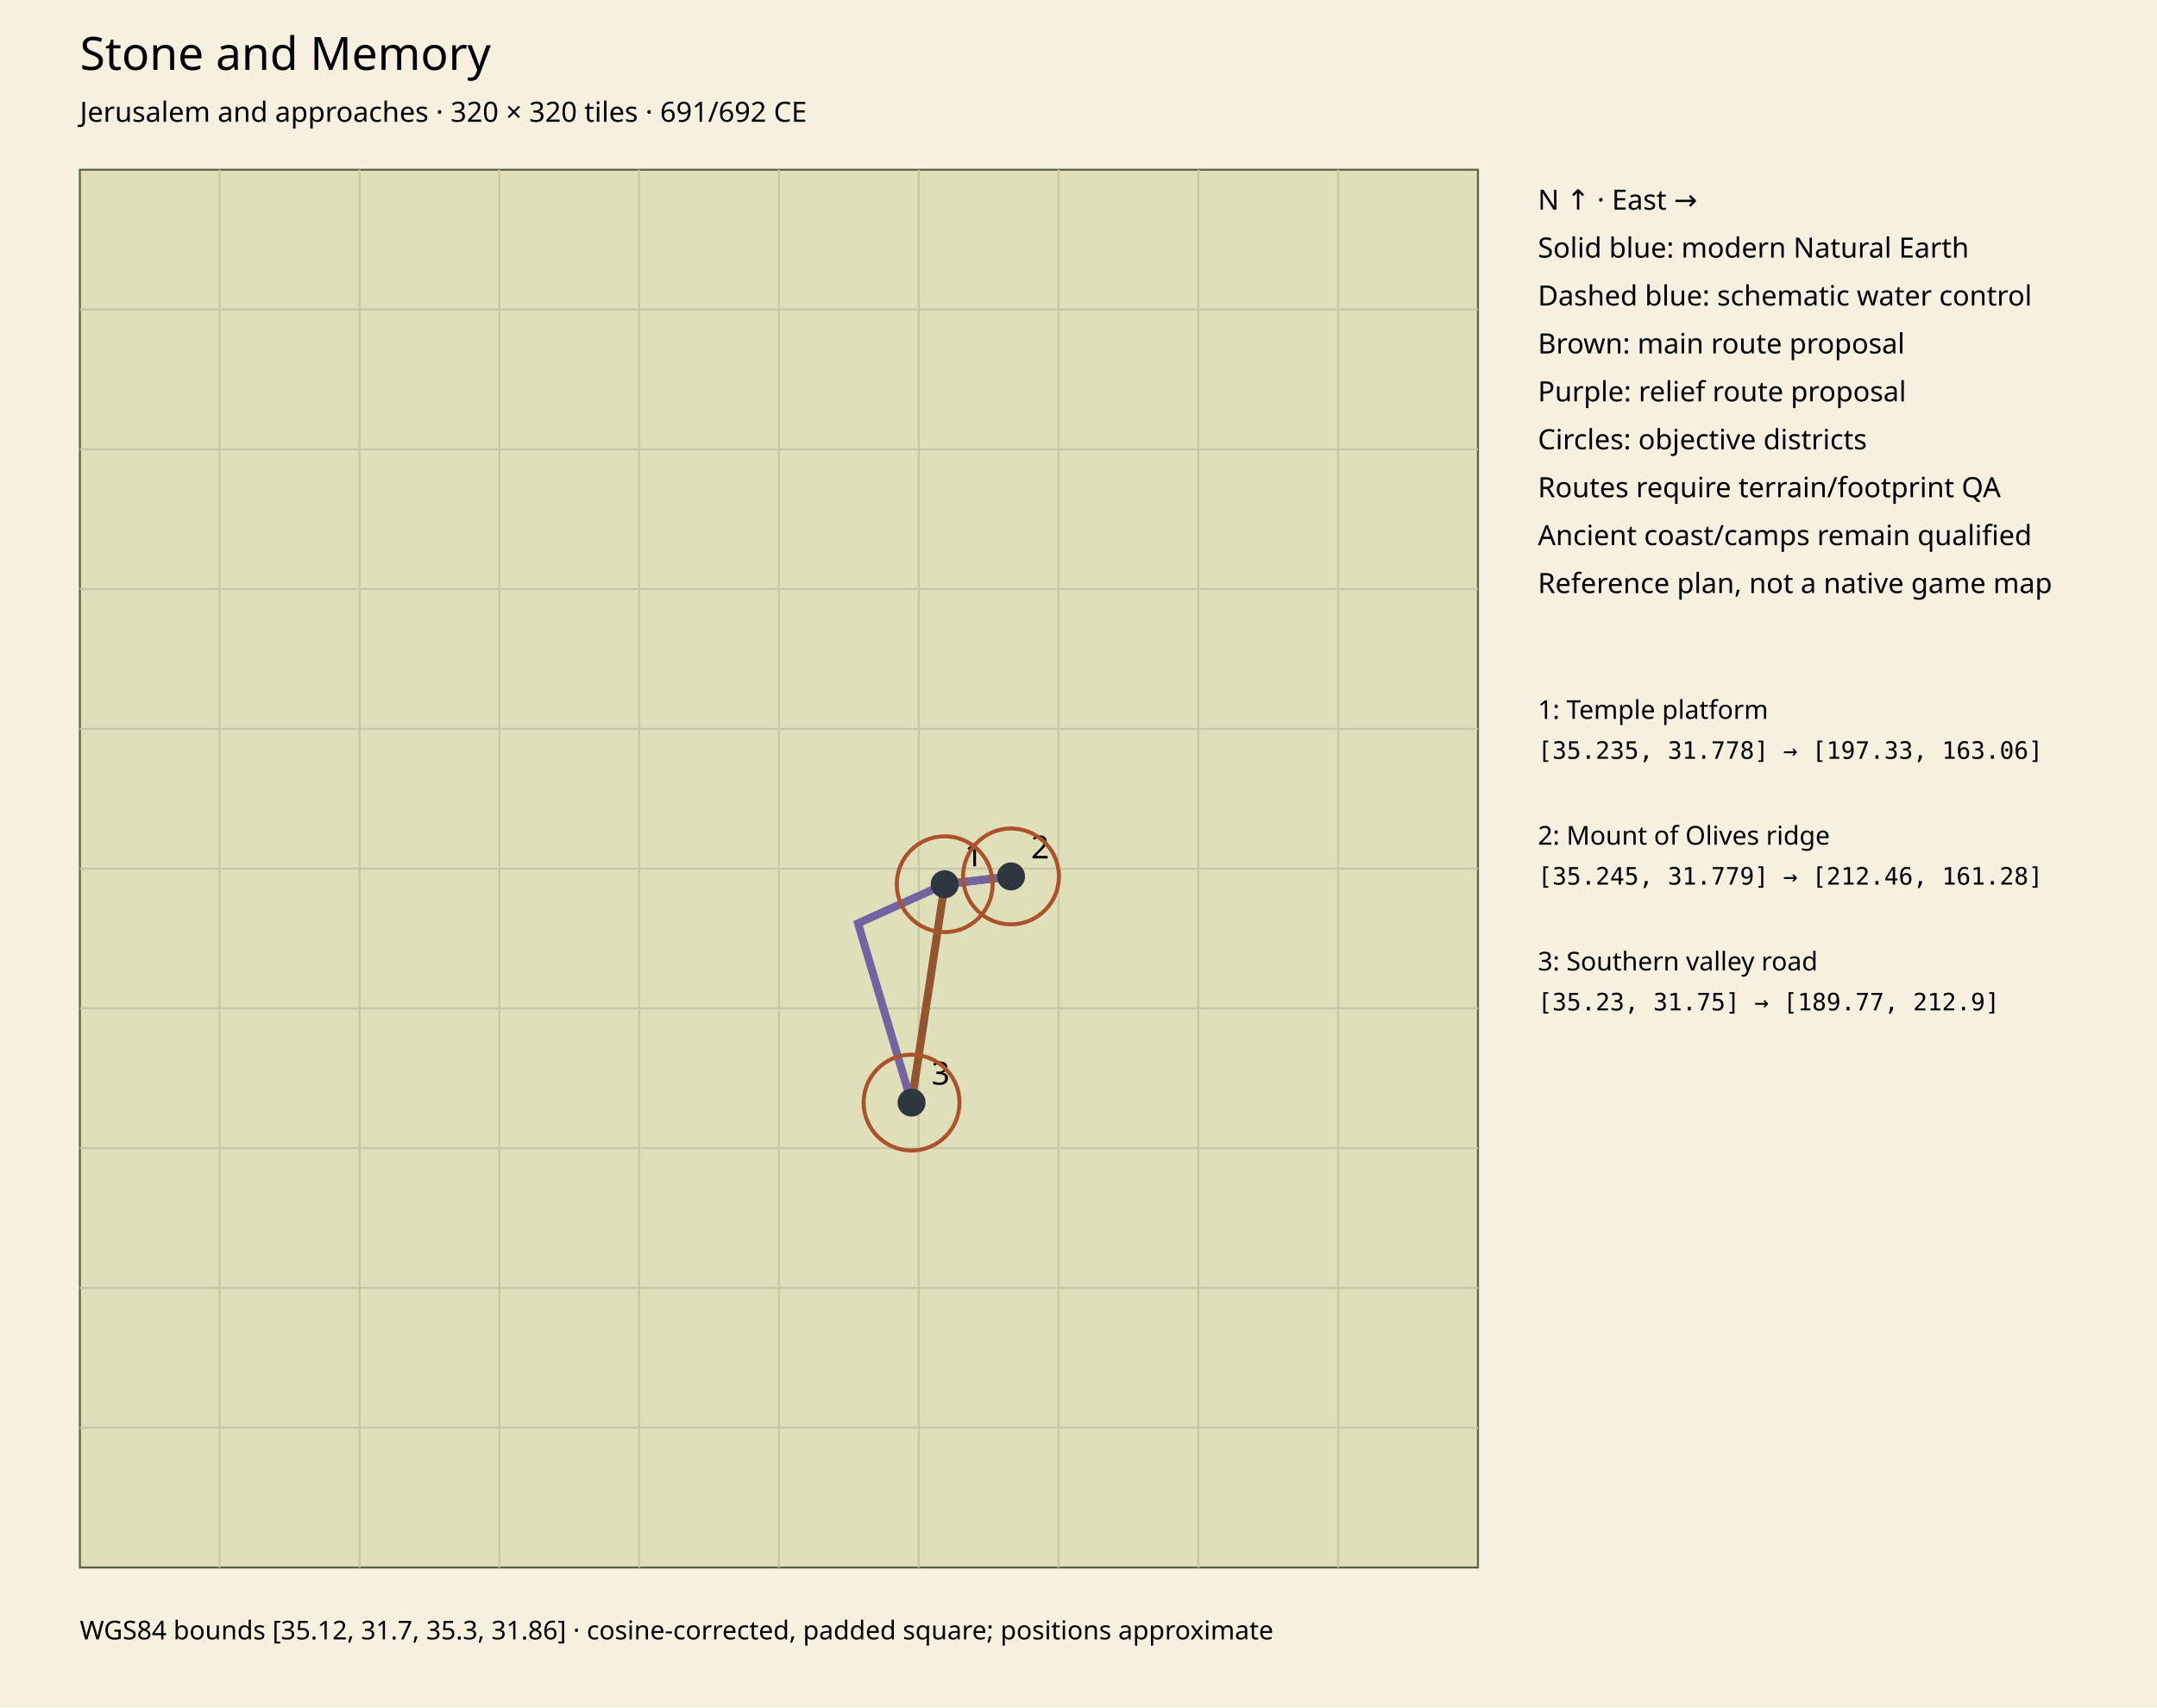
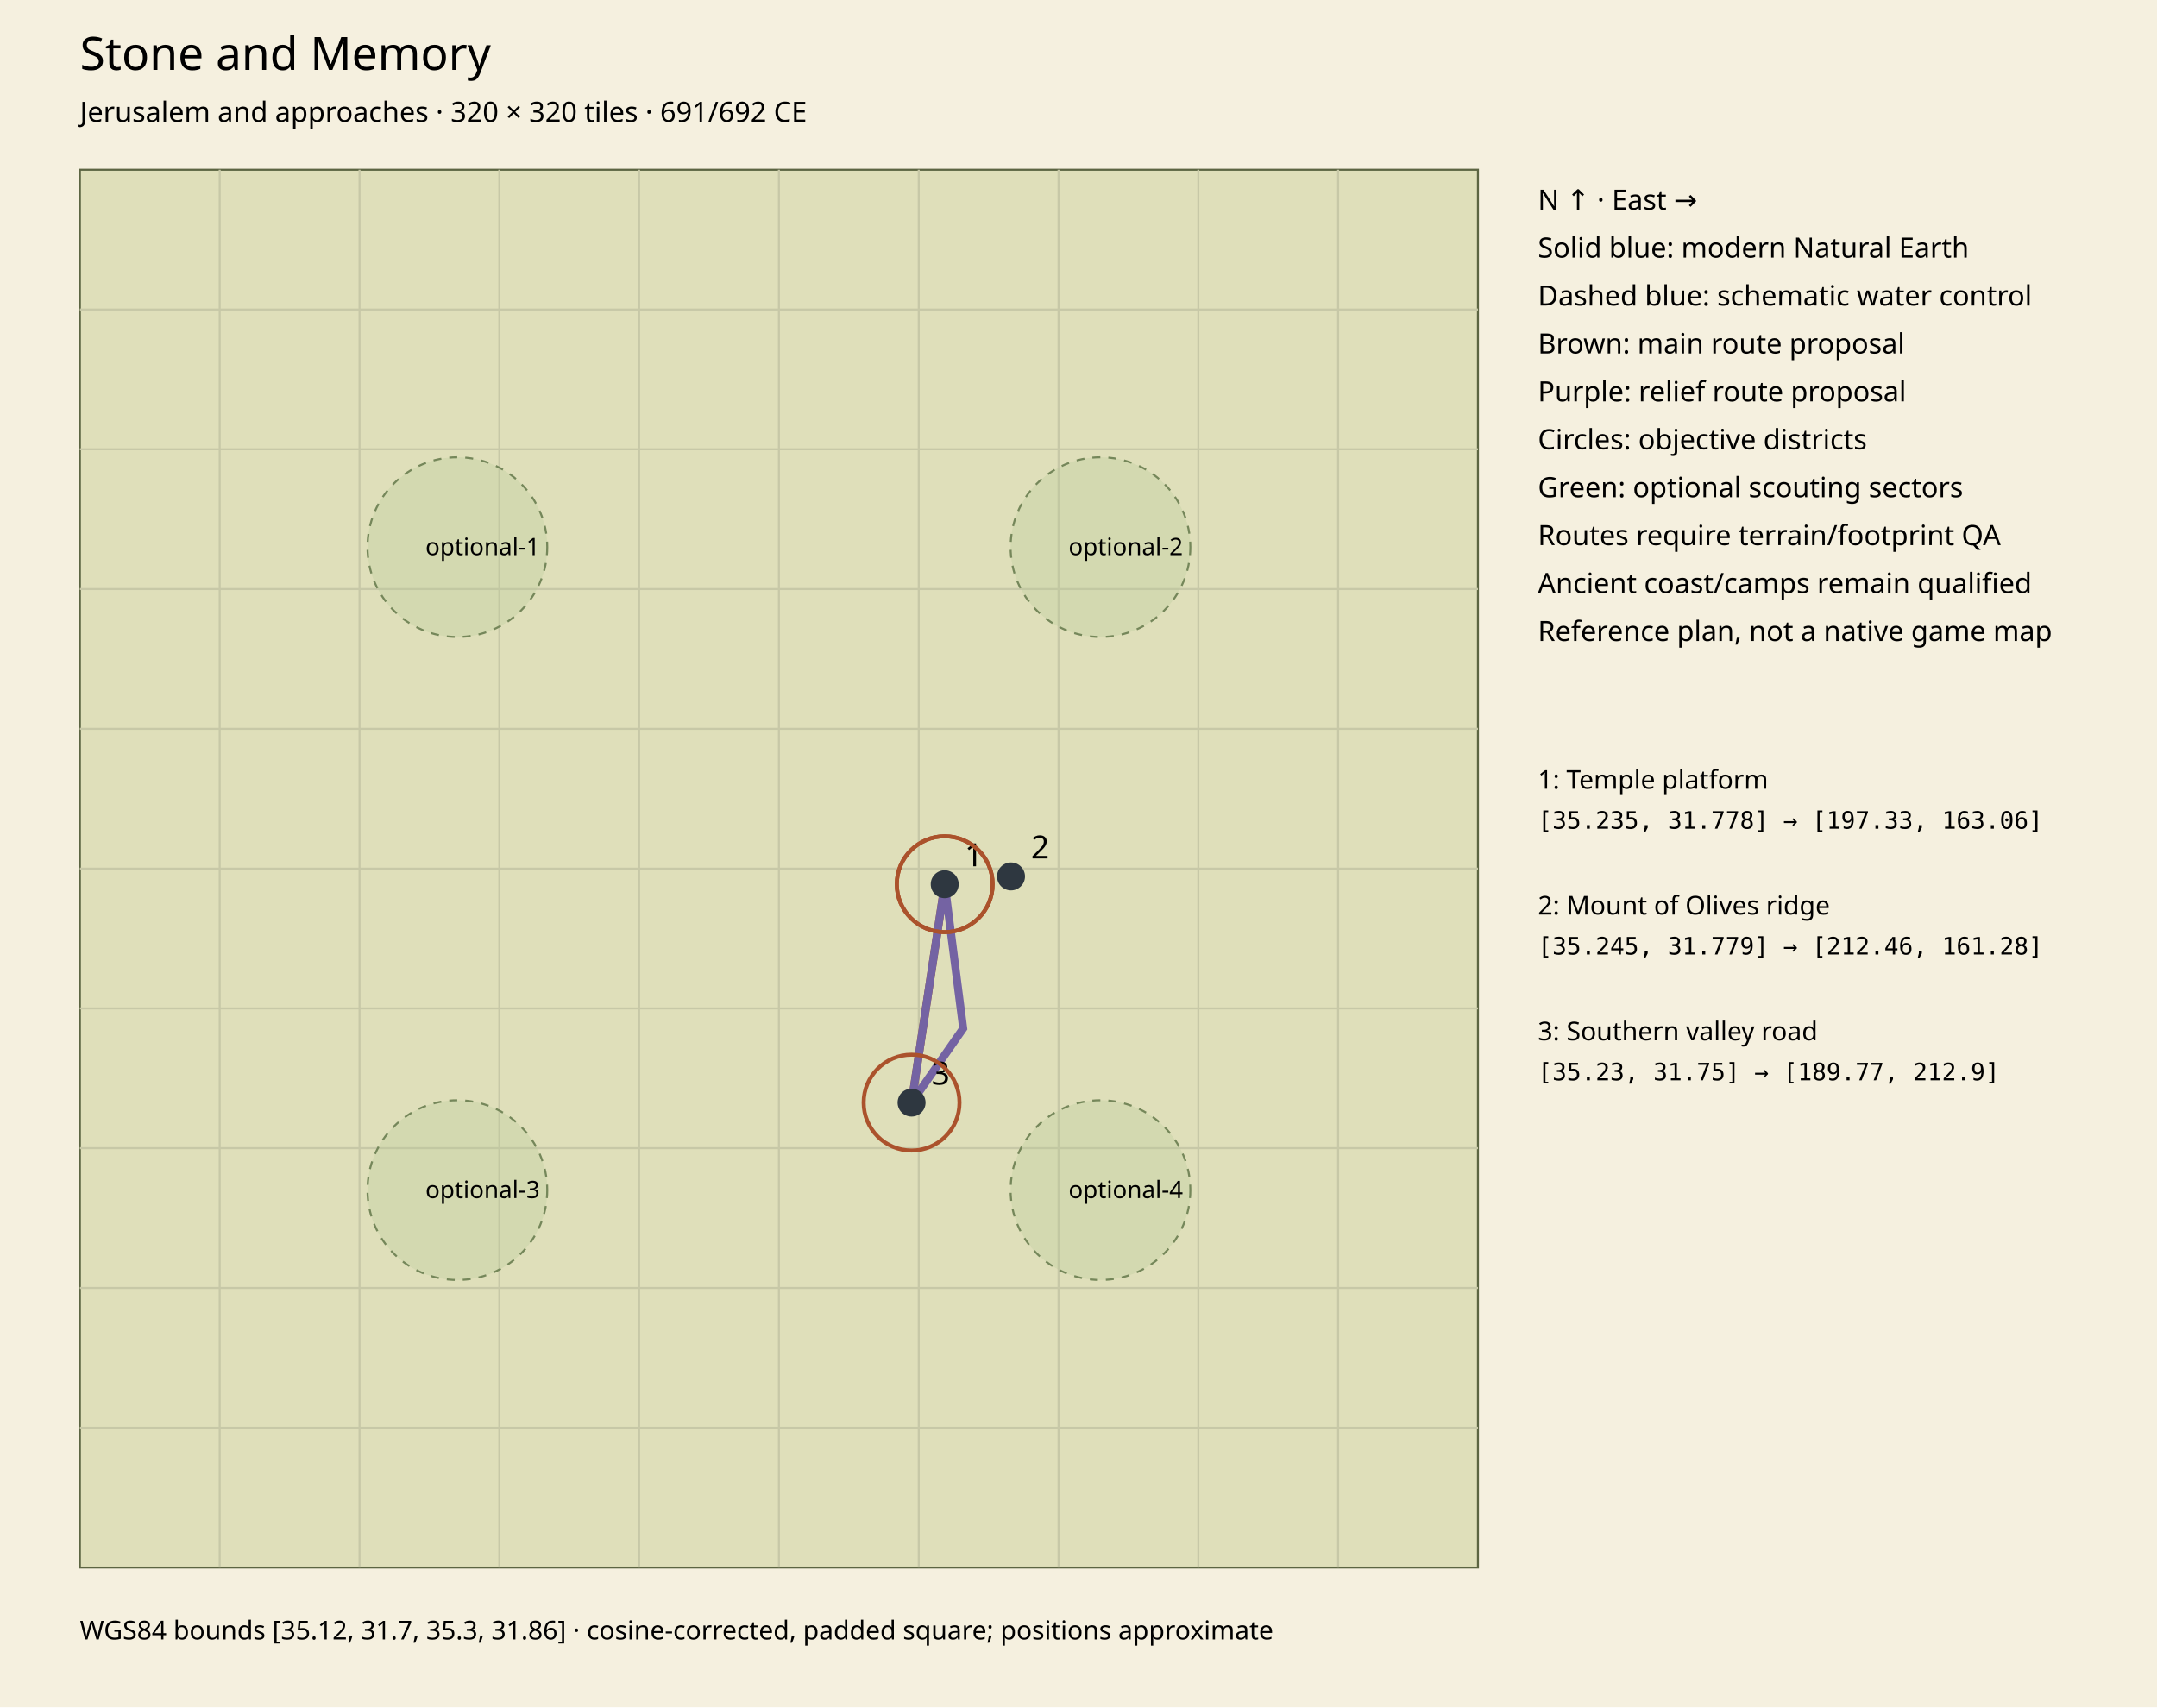
<svg xmlns="http://www.w3.org/2000/svg" viewBox="0 0 1080 855" role="img" aria-label="Stone and Memory: geographic design controls">
  <rect width="1080" height="855" fill="#f5f0df" />
  <text x="40" y="35" font-family="sans-serif" font-size="23">Stone and Memory</text>
  <text x="40" y="61" font-family="sans-serif" font-size="14">Jerusalem and approaches · 320 × 320 tiles · 691/692 CE</text>
  <rect x="40" y="85" width="700" height="700" fill="#dfdfba" stroke="#5c6542" />
  <path d="M 110 85 V785 M40 155 H740" stroke="#c7c8a7" fill="none" />
  <path d="M 180 85 V785 M40 225 H740" stroke="#c7c8a7" fill="none" />
  <path d="M 250 85 V785 M40 295 H740" stroke="#c7c8a7" fill="none" />
  <path d="M 320 85 V785 M40 365 H740" stroke="#c7c8a7" fill="none" />
  <path d="M 390 85 V785 M40 435 H740" stroke="#c7c8a7" fill="none" />
  <path d="M 460 85 V785 M40 505 H740" stroke="#c7c8a7" fill="none" />
  <path d="M 530 85 V785 M40 575 H740" stroke="#c7c8a7" fill="none" />
  <path d="M 600 85 V785 M40 645 H740" stroke="#c7c8a7" fill="none" />
  <path d="M 670 85 V785 M40 715 H740" stroke="#c7c8a7" fill="none" />
-   <polyline points="456.42,552.18 473.01,442.81 506.21,438.91" fill="none" stroke="#94542f" stroke-width="4" />
-   <polyline points="456.42,552.18 429.61,462.39 473.01,442.81 506.21,438.91" fill="none" stroke="#7463a3" stroke-width="4" />
+   <polyline points="473.01,442.81 456.42,552.18 473.01,442.81" fill="none" stroke="#94542f" stroke-width="4" />
+   <polyline points="473.01,442.81 482.27,515.05 456.42,552.18 473.01,442.81" fill="none" stroke="#7463a3" stroke-width="4" />
+   <circle cx="229.00" cy="274.00" r="45" fill="#b6c997" fill-opacity=".3" stroke="#75875a" stroke-dasharray="4 4" />
+   <text x="213.00" y="278.00" font-family="sans-serif" font-size="12">optional-1</text>
+   <circle cx="551.00" cy="274.00" r="45" fill="#b6c997" fill-opacity=".3" stroke="#75875a" stroke-dasharray="4 4" />
+   <text x="535.00" y="278.00" font-family="sans-serif" font-size="12">optional-2</text>
+   <circle cx="229.00" cy="596.00" r="45" fill="#b6c997" fill-opacity=".3" stroke="#75875a" stroke-dasharray="4 4" />
+   <text x="213.00" y="600.00" font-family="sans-serif" font-size="12">optional-3</text>
+   <circle cx="551.00" cy="596.00" r="45" fill="#b6c997" fill-opacity=".3" stroke="#75875a" stroke-dasharray="4 4" />
+   <text x="535.00" y="600.00" font-family="sans-serif" font-size="12">optional-4</text>
  <circle cx="473.01" cy="442.81" r="7" fill="#2e3740" />
  <text x="483.01" y="433.81" font-family="sans-serif" font-size="16">1</text>
  <circle cx="506.21" cy="438.91" r="7" fill="#2e3740" />
  <text x="516.21" y="429.91" font-family="sans-serif" font-size="16">2</text>
  <circle cx="456.42" cy="552.18" r="7" fill="#2e3740" />
  <text x="466.42" y="543.18" font-family="sans-serif" font-size="16">3</text>
+   <circle cx="473.01" cy="442.81" r="24" fill="none" stroke="#ab522c" stroke-width="2" />
  <circle cx="456.42" cy="552.18" r="24" fill="none" stroke="#ab522c" stroke-width="2" />
  <circle cx="473.01" cy="442.81" r="24" fill="none" stroke="#ab522c" stroke-width="2" />
-   <circle cx="506.21" cy="438.91" r="24" fill="none" stroke="#ab522c" stroke-width="2" />
  <text x="770" y="105" font-family="sans-serif" font-size="14">N ↑ · East →</text>
  <text x="770" y="129" font-family="sans-serif" font-size="14">Solid blue: modern Natural Earth</text>
  <text x="770" y="153" font-family="sans-serif" font-size="14">Dashed blue: schematic water control</text>
  <text x="770" y="177" font-family="sans-serif" font-size="14">Brown: main route proposal</text>
  <text x="770" y="201" font-family="sans-serif" font-size="14">Purple: relief route proposal</text>
  <text x="770" y="225" font-family="sans-serif" font-size="14">Circles: objective districts</text>
-   <text x="770" y="249" font-family="sans-serif" font-size="14">Routes require terrain/footprint QA</text>
-   <text x="770" y="273" font-family="sans-serif" font-size="14">Ancient coast/camps remain qualified</text>
-   <text x="770" y="297" font-family="sans-serif" font-size="14">Reference plan, not a native game map</text>
-   <text x="770" y="360" font-family="sans-serif" font-size="13">1: Temple platform</text>
-   <text x="770" y="380" font-family="monospace" font-size="12">[35.235, 31.778] → [197.33, 163.06]</text>
-   <text x="770" y="423" font-family="sans-serif" font-size="13">2: Mount of Olives ridge</text>
-   <text x="770" y="443" font-family="monospace" font-size="12">[35.245, 31.779] → [212.46, 161.28]</text>
-   <text x="770" y="486" font-family="sans-serif" font-size="13">3: Southern valley road</text>
-   <text x="770" y="506" font-family="monospace" font-size="12">[35.23, 31.75] → [189.77, 212.9]</text>
+   <text x="770" y="249" font-family="sans-serif" font-size="14">Green: optional scouting sectors</text>
+   <text x="770" y="273" font-family="sans-serif" font-size="14">Routes require terrain/footprint QA</text>
+   <text x="770" y="297" font-family="sans-serif" font-size="14">Ancient coast/camps remain qualified</text>
+   <text x="770" y="321" font-family="sans-serif" font-size="14">Reference plan, not a native game map</text>
+   <text x="770" y="395" font-family="sans-serif" font-size="13">1: Temple platform</text>
+   <text x="770" y="415" font-family="monospace" font-size="12">[35.235, 31.778] → [197.33, 163.06]</text>
+   <text x="770" y="458" font-family="sans-serif" font-size="13">2: Mount of Olives ridge</text>
+   <text x="770" y="478" font-family="monospace" font-size="12">[35.245, 31.779] → [212.46, 161.28]</text>
+   <text x="770" y="521" font-family="sans-serif" font-size="13">3: Southern valley road</text>
+   <text x="770" y="541" font-family="monospace" font-size="12">[35.23, 31.75] → [189.77, 212.9]</text>
  <text x="40" y="821" font-family="sans-serif" font-size="13">WGS84 bounds [35.12, 31.7, 35.3, 31.86] · cosine-corrected, padded square; positions approximate</text>
</svg>
